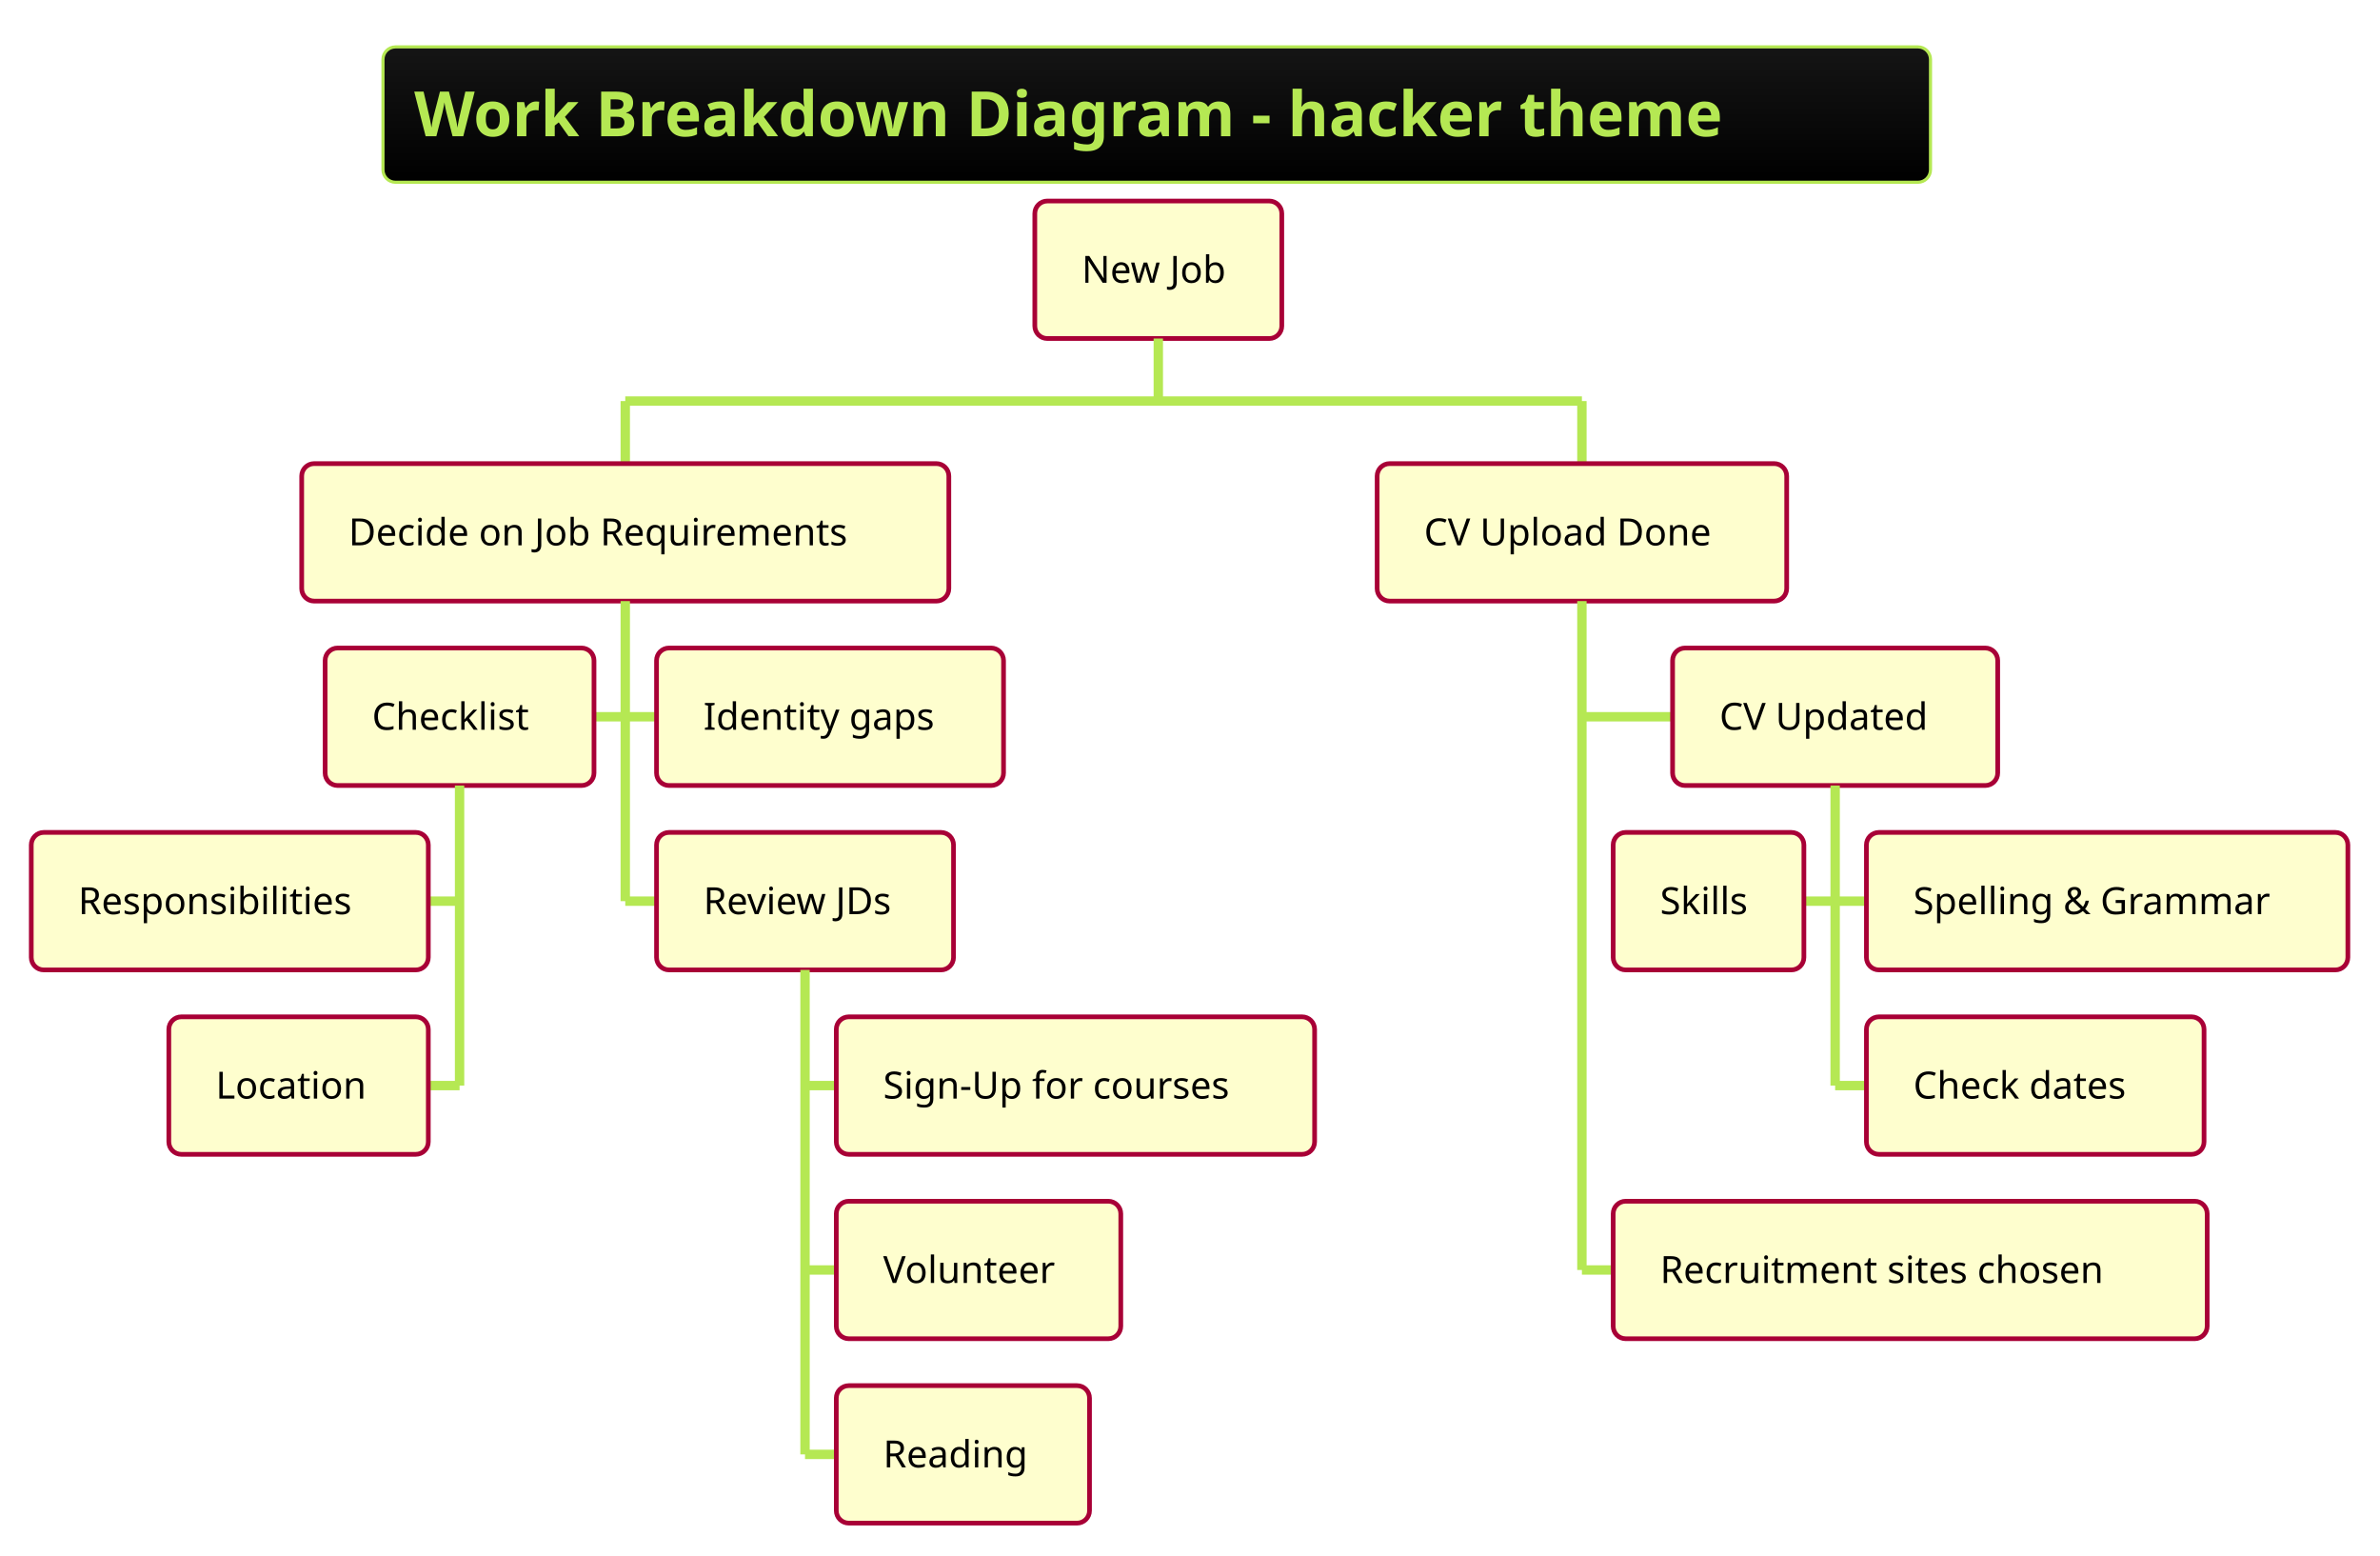
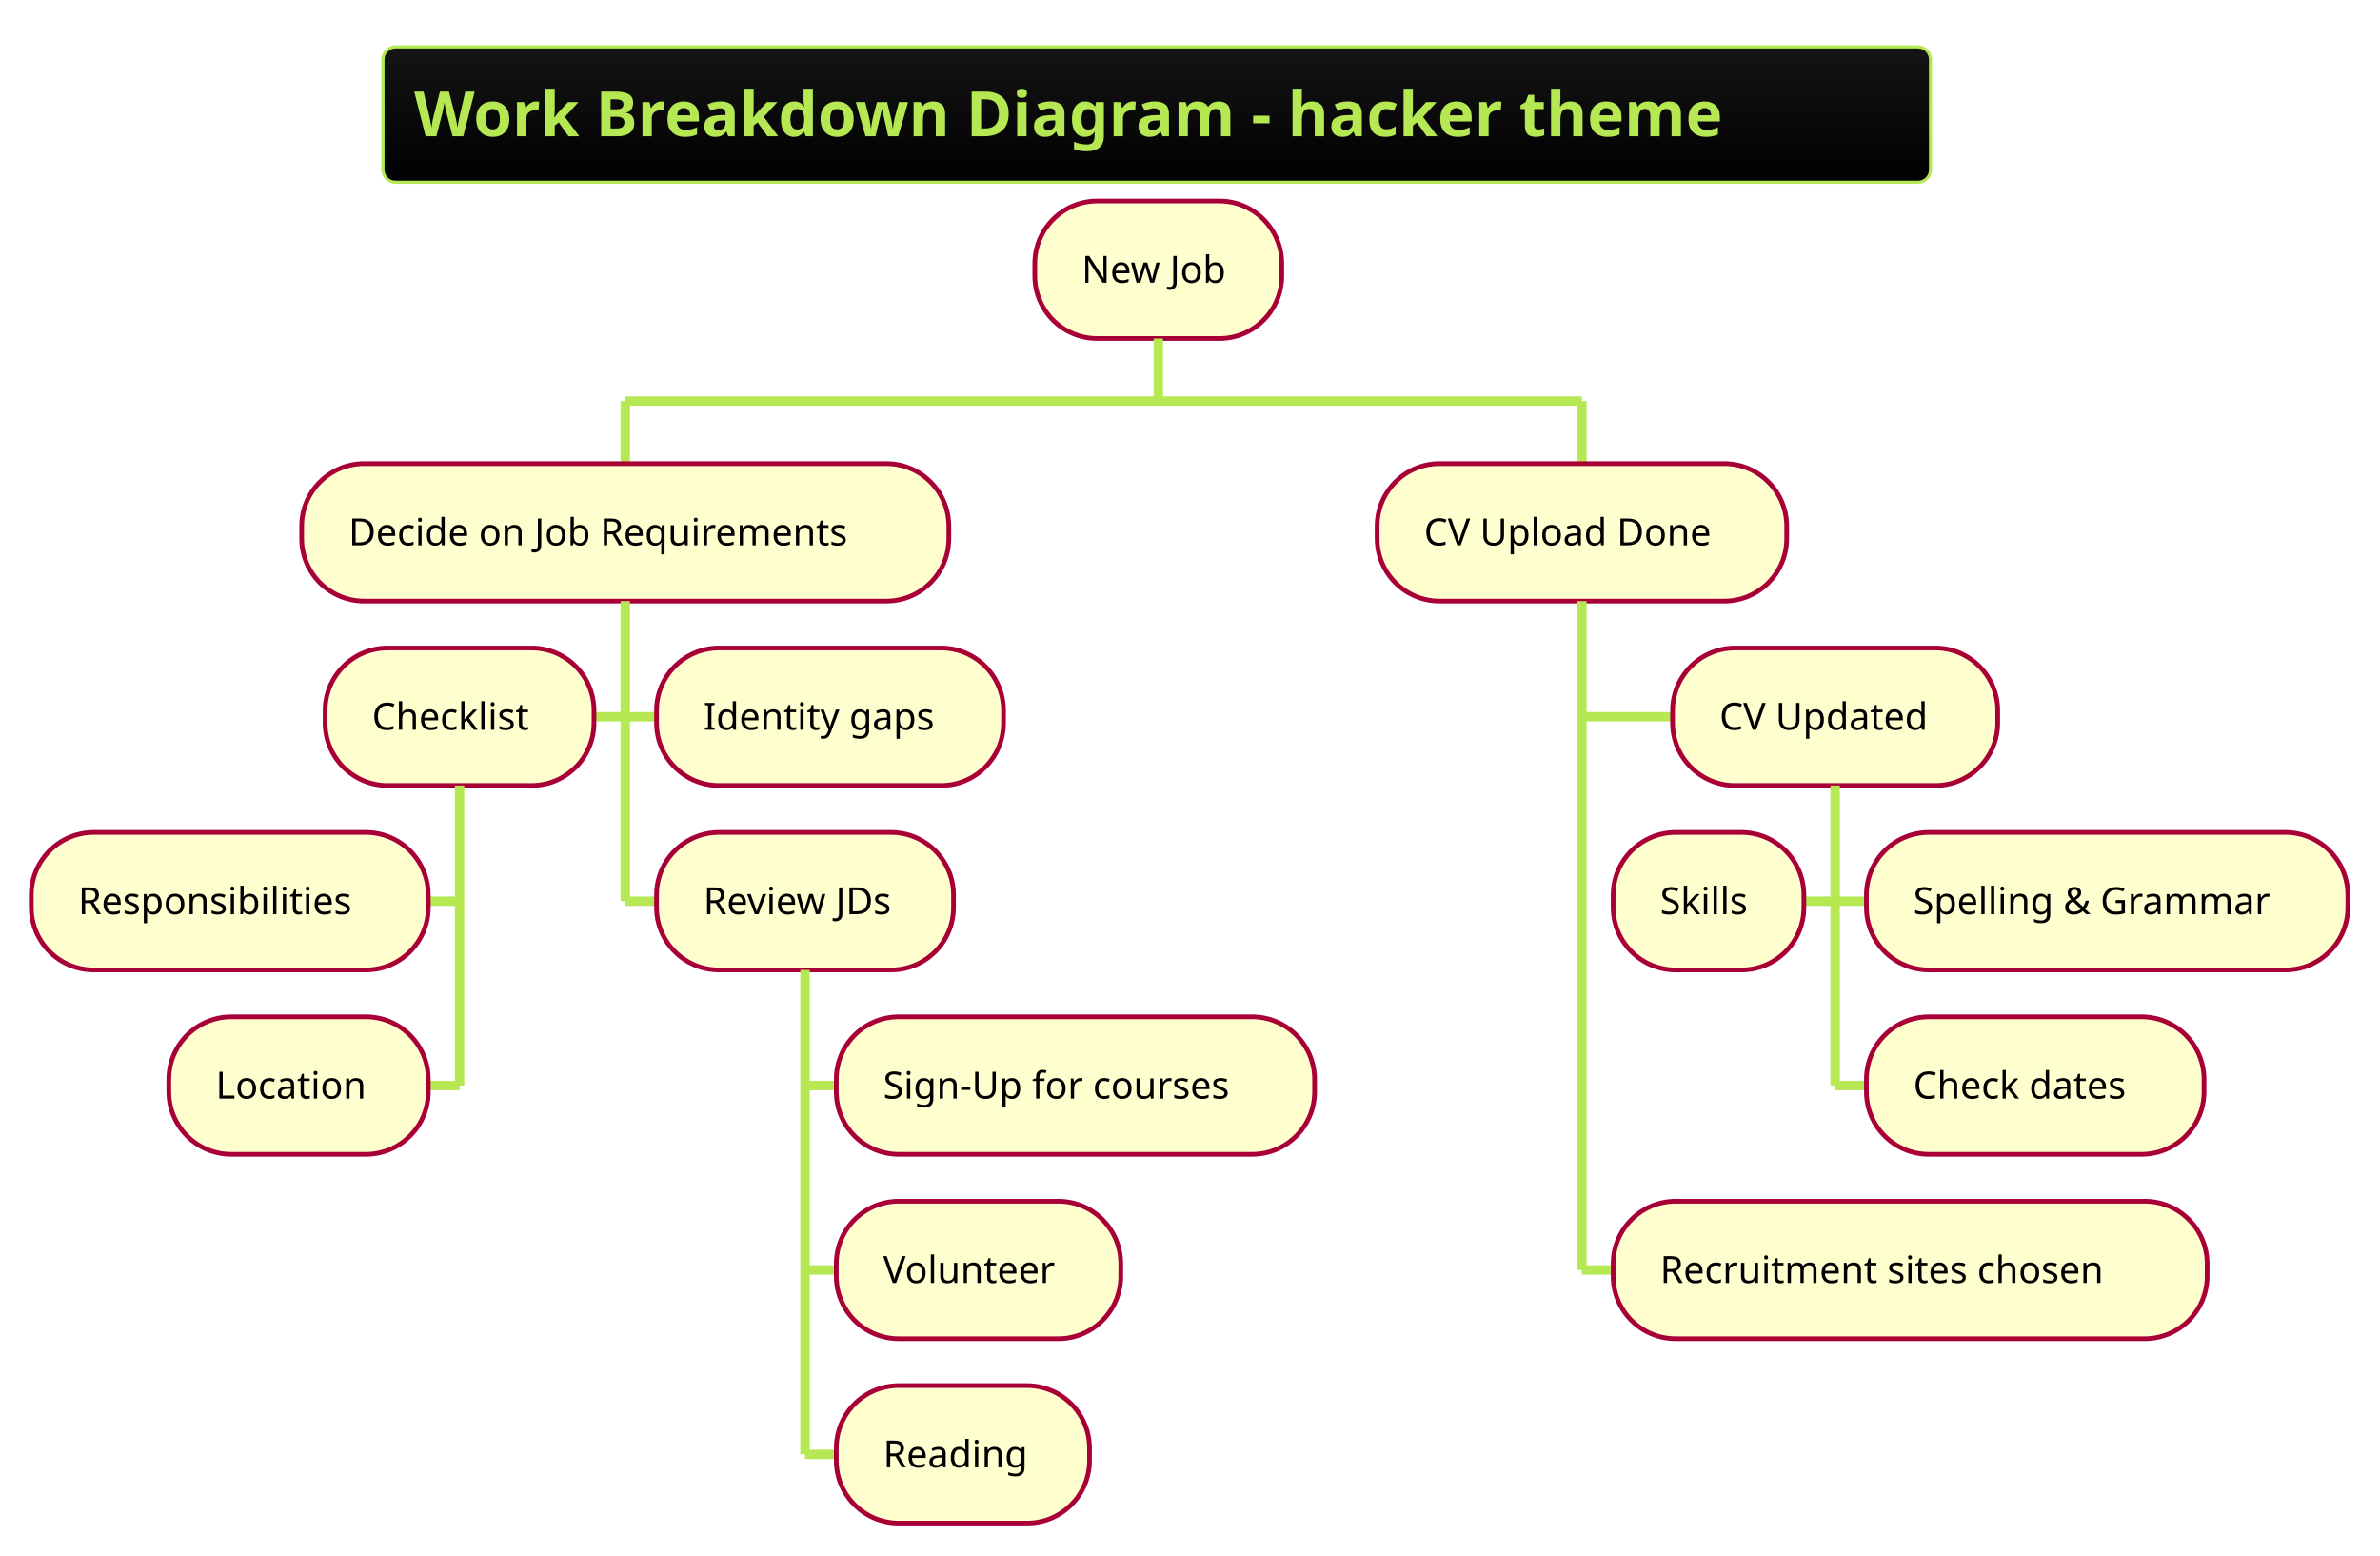
<svg xmlns="http://www.w3.org/2000/svg" contentScriptType="application/ecmascript" contentStyleType="text/css" height="518.75px" preserveAspectRatio="none" style="width:793px;height:518px;background:#000000;" version="1.1" viewBox="0 0 793 518" width="793.75px" zoomAndPan="magnify">
  <defs>
-     <linearGradient id="g55e5d5vyesk60" x1="50%" x2="50%" y1="0%" y2="100%">
+     <linearGradient id="gnw96etc8i6qg0" x1="50%" x2="50%" y1="0%" y2="100%">
      <stop offset="0%" stop-color="#151515" />
      <stop offset="100%" stop-color="#000000" />
    </linearGradient>
  </defs>
  <g>
-     <rect fill="url(#g55e5d5vyesk60)" height="45.085" rx="4.167" ry="4.167" style="stroke: #B5E853; stroke-width: 1.042;" width="515.625" x="127.604" y="15.625" />
+     <rect fill="url(#gnw96etc8i6qg0)" height="45.085" rx="4.167" ry="4.167" style="stroke: #B5E853; stroke-width: 1.042;" width="515.625" x="127.604" y="15.625" />
    <text fill="#B5E853" font-family="&quot;Verdana&quot;" font-size="20.833" font-weight="bold" lengthAdjust="spacingAndGlyphs" textLength="494.792" x="138.021" y="45.38">Work Breakdown Diagram - hacker theme</text>
-     <rect fill="#FEFECE" height="45.801" rx="4.167" ry="4.167" style="stroke: #A80036; stroke-width: 1.562;" width="82.292" x="344.792" y="66.96" />
+     <rect fill="#FEFECE" height="45.801" rx="20.833" ry="20.833" style="stroke: #A80036; stroke-width: 1.562;" width="82.292" x="344.792" y="66.96" />
    <text fill="#000000" font-family="&quot;Verdana&quot;" font-size="12.5" lengthAdjust="spacingAndGlyphs" textLength="51.042" x="360.417" y="94.187">New Job</text>
    <line style="stroke: #B5E853; stroke-width: 3.125;" x1="385.938" x2="385.938" y1="112.76" y2="133.594" />
    <line style="stroke: #B5E853; stroke-width: 3.125;" x1="208.333" x2="208.333" y1="133.594" y2="154.427" />
-     <rect fill="#FEFECE" height="45.801" rx="4.167" ry="4.167" style="stroke: #A80036; stroke-width: 1.562;" width="215.625" x="100.521" y="154.427" />
+     <rect fill="#FEFECE" height="45.801" rx="20.833" ry="20.833" style="stroke: #A80036; stroke-width: 1.562;" width="215.625" x="100.521" y="154.427" />
    <text fill="#000000" font-family="&quot;Verdana&quot;" font-size="12.5" lengthAdjust="spacingAndGlyphs" textLength="184.375" x="116.146" y="181.655">Decide on Job Requirements</text>
    <line style="stroke: #B5E853; stroke-width: 3.125;" x1="197.917" x2="208.333" y1="238.753" y2="238.753" />
-     <rect fill="#FEFECE" height="45.801" rx="4.167" ry="4.167" style="stroke: #A80036; stroke-width: 1.562;" width="89.583" x="108.333" y="215.853" />
+     <rect fill="#FEFECE" height="45.801" rx="20.833" ry="20.833" style="stroke: #A80036; stroke-width: 1.562;" width="89.583" x="108.333" y="215.853" />
    <text fill="#000000" font-family="&quot;Verdana&quot;" font-size="12.5" lengthAdjust="spacingAndGlyphs" textLength="58.333" x="123.958" y="243.081">Checklist</text>
    <line style="stroke: #B5E853; stroke-width: 3.125;" x1="142.708" x2="153.125" y1="300.179" y2="300.179" />
-     <rect fill="#FEFECE" height="45.801" rx="4.167" ry="4.167" style="stroke: #A80036; stroke-width: 1.562;" width="132.292" x="10.417" y="277.279" />
+     <rect fill="#FEFECE" height="45.801" rx="20.833" ry="20.833" style="stroke: #A80036; stroke-width: 1.562;" width="132.292" x="10.417" y="277.279" />
    <text fill="#000000" font-family="&quot;Verdana&quot;" font-size="12.5" lengthAdjust="spacingAndGlyphs" textLength="101.042" x="26.042" y="304.506">Responsibilities</text>
    <line style="stroke: #B5E853; stroke-width: 3.125;" x1="142.708" x2="153.125" y1="361.605" y2="361.605" />
-     <rect fill="#FEFECE" height="45.801" rx="4.167" ry="4.167" style="stroke: #A80036; stroke-width: 1.562;" width="86.458" x="56.25" y="338.704" />
+     <rect fill="#FEFECE" height="45.801" rx="20.833" ry="20.833" style="stroke: #A80036; stroke-width: 1.562;" width="86.458" x="56.25" y="338.704" />
    <text fill="#000000" font-family="&quot;Verdana&quot;" font-size="12.5" lengthAdjust="spacingAndGlyphs" textLength="55.208" x="71.875" y="365.932">Location</text>
    <line style="stroke: #B5E853; stroke-width: 3.125;" x1="153.125" x2="153.125" y1="261.654" y2="361.605" />
    <line style="stroke: #B5E853; stroke-width: 3.125;" x1="208.333" x2="218.75" y1="238.753" y2="238.753" />
-     <rect fill="#FEFECE" height="45.801" rx="4.167" ry="4.167" style="stroke: #A80036; stroke-width: 1.562;" width="115.625" x="218.75" y="215.853" />
+     <rect fill="#FEFECE" height="45.801" rx="20.833" ry="20.833" style="stroke: #A80036; stroke-width: 1.562;" width="115.625" x="218.75" y="215.853" />
    <text fill="#000000" font-family="&quot;Verdana&quot;" font-size="12.5" lengthAdjust="spacingAndGlyphs" textLength="84.375" x="234.375" y="243.081">Identity gaps</text>
    <line style="stroke: #B5E853; stroke-width: 3.125;" x1="208.333" x2="218.75" y1="300.179" y2="300.179" />
-     <rect fill="#FEFECE" height="45.801" rx="4.167" ry="4.167" style="stroke: #A80036; stroke-width: 1.562;" width="98.958" x="218.75" y="277.279" />
+     <rect fill="#FEFECE" height="45.801" rx="20.833" ry="20.833" style="stroke: #A80036; stroke-width: 1.562;" width="98.958" x="218.75" y="277.279" />
    <text fill="#000000" font-family="&quot;Verdana&quot;" font-size="12.5" lengthAdjust="spacingAndGlyphs" textLength="67.708" x="234.375" y="304.506">Review JDs</text>
    <line style="stroke: #B5E853; stroke-width: 3.125;" x1="268.229" x2="278.646" y1="361.605" y2="361.605" />
-     <rect fill="#FEFECE" height="45.801" rx="4.167" ry="4.167" style="stroke: #A80036; stroke-width: 1.562;" width="159.375" x="278.646" y="338.704" />
+     <rect fill="#FEFECE" height="45.801" rx="20.833" ry="20.833" style="stroke: #A80036; stroke-width: 1.562;" width="159.375" x="278.646" y="338.704" />
    <text fill="#000000" font-family="&quot;Verdana&quot;" font-size="12.5" lengthAdjust="spacingAndGlyphs" textLength="128.125" x="294.271" y="365.932">Sign-Up for courses</text>
    <line style="stroke: #B5E853; stroke-width: 3.125;" x1="268.229" x2="278.646" y1="423.031" y2="423.031" />
-     <rect fill="#FEFECE" height="45.801" rx="4.167" ry="4.167" style="stroke: #A80036; stroke-width: 1.562;" width="94.792" x="278.646" y="400.13" />
+     <rect fill="#FEFECE" height="45.801" rx="20.833" ry="20.833" style="stroke: #A80036; stroke-width: 1.562;" width="94.792" x="278.646" y="400.13" />
    <text fill="#000000" font-family="&quot;Verdana&quot;" font-size="12.5" lengthAdjust="spacingAndGlyphs" textLength="63.542" x="294.271" y="427.358">Volunteer</text>
    <line style="stroke: #B5E853; stroke-width: 3.125;" x1="268.229" x2="278.646" y1="484.456" y2="484.456" />
-     <rect fill="#FEFECE" height="45.801" rx="4.167" ry="4.167" style="stroke: #A80036; stroke-width: 1.562;" width="84.375" x="278.646" y="461.556" />
+     <rect fill="#FEFECE" height="45.801" rx="20.833" ry="20.833" style="stroke: #A80036; stroke-width: 1.562;" width="84.375" x="278.646" y="461.556" />
    <text fill="#000000" font-family="&quot;Verdana&quot;" font-size="12.5" lengthAdjust="spacingAndGlyphs" textLength="53.125" x="294.271" y="488.784">Reading</text>
    <line style="stroke: #B5E853; stroke-width: 3.125;" x1="268.229" x2="268.229" y1="323.079" y2="484.456" />
    <line style="stroke: #B5E853; stroke-width: 3.125;" x1="208.333" x2="208.333" y1="200.228" y2="300.179" />
    <line style="stroke: #B5E853; stroke-width: 3.125;" x1="527.083" x2="527.083" y1="133.594" y2="154.427" />
-     <rect fill="#FEFECE" height="45.801" rx="4.167" ry="4.167" style="stroke: #A80036; stroke-width: 1.562;" width="136.458" x="458.854" y="154.427" />
+     <rect fill="#FEFECE" height="45.801" rx="20.833" ry="20.833" style="stroke: #A80036; stroke-width: 1.562;" width="136.458" x="458.854" y="154.427" />
    <text fill="#000000" font-family="&quot;Verdana&quot;" font-size="12.5" lengthAdjust="spacingAndGlyphs" textLength="105.208" x="474.479" y="181.655">CV Upload Done</text>
    <line style="stroke: #B5E853; stroke-width: 3.125;" x1="527.083" x2="557.292" y1="238.753" y2="238.753" />
-     <rect fill="#FEFECE" height="45.801" rx="4.167" ry="4.167" style="stroke: #A80036; stroke-width: 1.562;" width="108.333" x="557.292" y="215.853" />
+     <rect fill="#FEFECE" height="45.801" rx="20.833" ry="20.833" style="stroke: #A80036; stroke-width: 1.562;" width="108.333" x="557.292" y="215.853" />
    <text fill="#000000" font-family="&quot;Verdana&quot;" font-size="12.5" lengthAdjust="spacingAndGlyphs" textLength="77.083" x="572.917" y="243.081">CV Updated</text>
    <line style="stroke: #B5E853; stroke-width: 3.125;" x1="601.042" x2="611.458" y1="300.179" y2="300.179" />
-     <rect fill="#FEFECE" height="45.801" rx="4.167" ry="4.167" style="stroke: #A80036; stroke-width: 1.562;" width="63.542" x="537.5" y="277.279" />
+     <rect fill="#FEFECE" height="45.801" rx="20.833" ry="20.833" style="stroke: #A80036; stroke-width: 1.562;" width="63.542" x="537.5" y="277.279" />
    <text fill="#000000" font-family="&quot;Verdana&quot;" font-size="12.5" lengthAdjust="spacingAndGlyphs" textLength="32.292" x="553.125" y="304.506">Skills</text>
    <line style="stroke: #B5E853; stroke-width: 3.125;" x1="611.458" x2="621.875" y1="300.179" y2="300.179" />
-     <rect fill="#FEFECE" height="45.801" rx="4.167" ry="4.167" style="stroke: #A80036; stroke-width: 1.562;" width="160.417" x="621.875" y="277.279" />
+     <rect fill="#FEFECE" height="45.801" rx="20.833" ry="20.833" style="stroke: #A80036; stroke-width: 1.562;" width="160.417" x="621.875" y="277.279" />
    <text fill="#000000" font-family="&quot;Verdana&quot;" font-size="12.5" lengthAdjust="spacingAndGlyphs" textLength="129.167" x="637.5" y="304.506">Spelling &amp; Grammar</text>
    <line style="stroke: #B5E853; stroke-width: 3.125;" x1="611.458" x2="621.875" y1="361.605" y2="361.605" />
-     <rect fill="#FEFECE" height="45.801" rx="4.167" ry="4.167" style="stroke: #A80036; stroke-width: 1.562;" width="112.5" x="621.875" y="338.704" />
+     <rect fill="#FEFECE" height="45.801" rx="20.833" ry="20.833" style="stroke: #A80036; stroke-width: 1.562;" width="112.5" x="621.875" y="338.704" />
    <text fill="#000000" font-family="&quot;Verdana&quot;" font-size="12.5" lengthAdjust="spacingAndGlyphs" textLength="81.25" x="637.5" y="365.932">Check dates</text>
    <line style="stroke: #B5E853; stroke-width: 3.125;" x1="611.458" x2="611.458" y1="261.654" y2="361.605" />
    <line style="stroke: #B5E853; stroke-width: 3.125;" x1="527.083" x2="537.5" y1="423.031" y2="423.031" />
-     <rect fill="#FEFECE" height="45.801" rx="4.167" ry="4.167" style="stroke: #A80036; stroke-width: 1.562;" width="197.917" x="537.5" y="400.13" />
+     <rect fill="#FEFECE" height="45.801" rx="20.833" ry="20.833" style="stroke: #A80036; stroke-width: 1.562;" width="197.917" x="537.5" y="400.13" />
    <text fill="#000000" font-family="&quot;Verdana&quot;" font-size="12.5" lengthAdjust="spacingAndGlyphs" textLength="166.667" x="553.125" y="427.358">Recruitment sites chosen</text>
    <line style="stroke: #B5E853; stroke-width: 3.125;" x1="527.083" x2="527.083" y1="200.228" y2="423.031" />
    <line style="stroke: #B5E853; stroke-width: 3.125;" x1="208.333" x2="527.083" y1="133.594" y2="133.594" />
  </g>
</svg>
